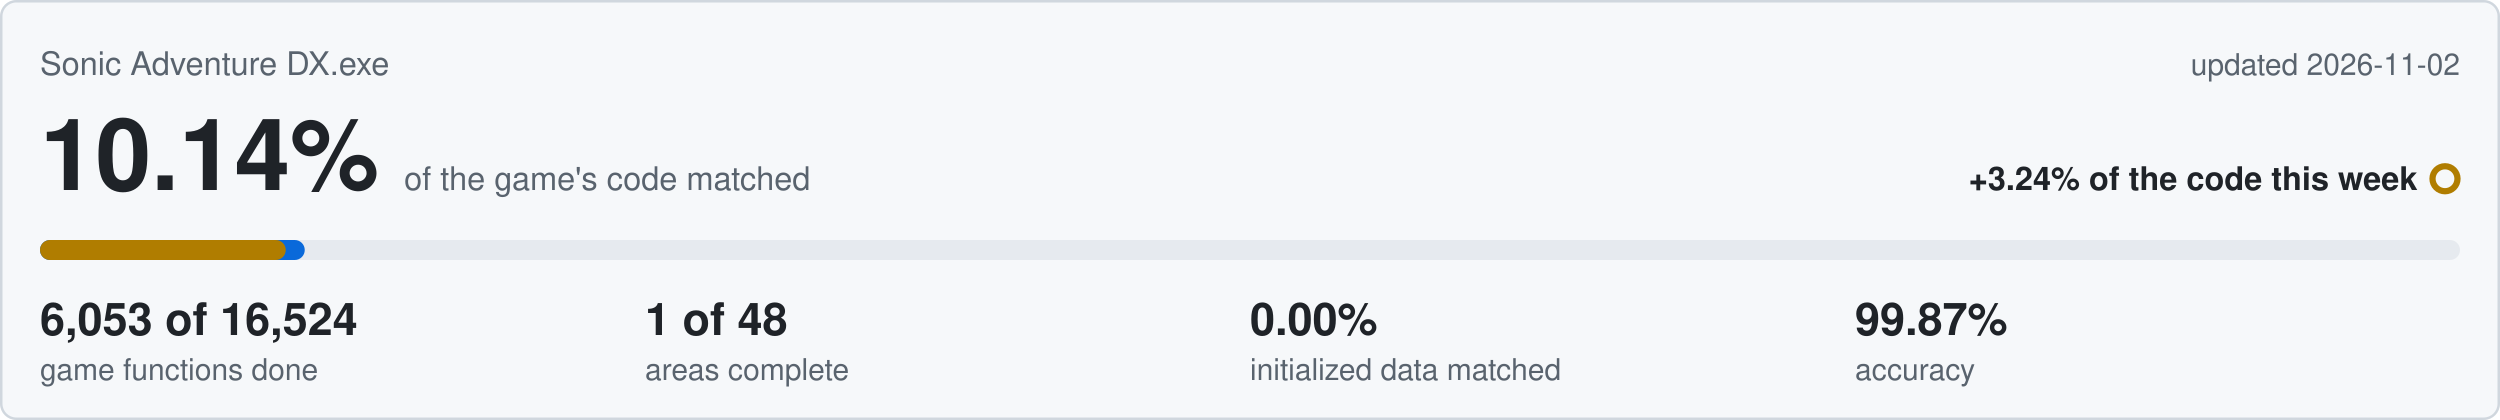
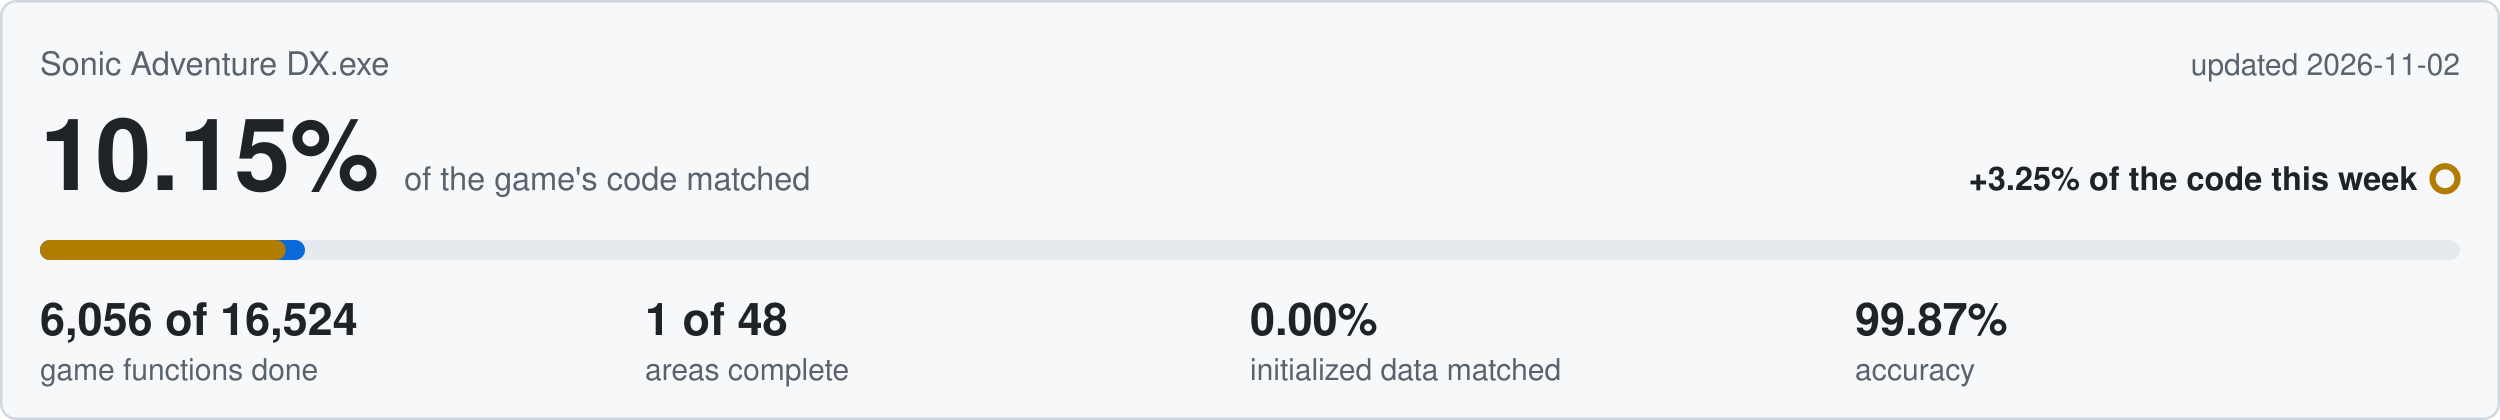
<svg xmlns="http://www.w3.org/2000/svg" viewBox="0 0 1000 168" width="1000" height="168">
  <rect x="0.5" y="0.5" width="999" height="167" rx="6" fill="#f6f8fa" stroke="#d0d7de" />
  <text x="16" y="30" font-family="Segoe UI,Helvetica,Arial,sans-serif" font-size="13" fill="#59636e">Sonic Adventure DX.exe</text>
  <text x="984" y="30" text-anchor="end" font-family="Segoe UI,Helvetica,Arial,sans-serif" font-size="12" fill="#59636e">updated 2026-11-02</text>
-   <text x="16" y="76" font-family="Segoe UI,Helvetica,Arial,sans-serif" font-size="40" font-weight="600" fill="#1f2328">10.14%<tspan dx="10" font-size="13" font-weight="400" fill="#59636e">of the game's code matched</tspan>
+   <text x="16" y="76" font-family="Segoe UI,Helvetica,Arial,sans-serif" font-size="40" font-weight="600" fill="#1f2328">10.15%<tspan dx="10" font-size="13" font-weight="400" fill="#59636e">of the game's code matched</tspan>
  </text>
-   <text x="967" y="76" text-anchor="end" font-family="Segoe UI,Helvetica,Arial,sans-serif" font-size="13" font-weight="600" fill="#1f2328">+3.24% of the code this week</text>
+   <text x="967" y="76" text-anchor="end" font-family="Segoe UI,Helvetica,Arial,sans-serif" font-size="13" font-weight="600" fill="#1f2328">+3.25% of the code this week</text>
  <circle cx="978" cy="71.5" r="5" fill="none" stroke="#b07d00" stroke-width="2.5" />
  <rect x="16" y="96" width="968" height="8" rx="4" fill="#e6eaef" />
-   <rect x="16" y="96" width="105.9" height="8" rx="4" fill="#0969da" />
+   <rect x="16" y="96" width="106.0" height="8" rx="4" fill="#0969da" />
  <rect x="16" y="96" width="98.3" height="8" rx="4" fill="#b07d00" />
-   <text x="16" y="134" font-family="Segoe UI,Helvetica,Arial,sans-serif" font-size="18" font-weight="600" fill="#1f2328">6,053 of 16,524</text>
+   <text x="16" y="134" font-family="Segoe UI,Helvetica,Arial,sans-serif" font-size="18" font-weight="600" fill="#1f2328">6,056 of 16,524</text>
  <text x="16" y="152" font-family="Segoe UI,Helvetica,Arial,sans-serif" font-size="12" fill="#59636e">game functions done</text>
  <text x="258" y="134" font-family="Segoe UI,Helvetica,Arial,sans-serif" font-size="18" font-weight="600" fill="#1f2328">1 of 48</text>
  <text x="258" y="152" font-family="Segoe UI,Helvetica,Arial,sans-serif" font-size="12" fill="#59636e">areas complete</text>
  <text x="500" y="134" font-family="Segoe UI,Helvetica,Arial,sans-serif" font-size="18" font-weight="600" fill="#1f2328">0.00%</text>
  <text x="500" y="152" font-family="Segoe UI,Helvetica,Arial,sans-serif" font-size="12" fill="#59636e">initialized data matched</text>
  <text x="742" y="134" font-family="Segoe UI,Helvetica,Arial,sans-serif" font-size="18" font-weight="600" fill="#1f2328">99.87%</text>
  <text x="742" y="152" font-family="Segoe UI,Helvetica,Arial,sans-serif" font-size="12" fill="#59636e">accuracy</text>
</svg>
